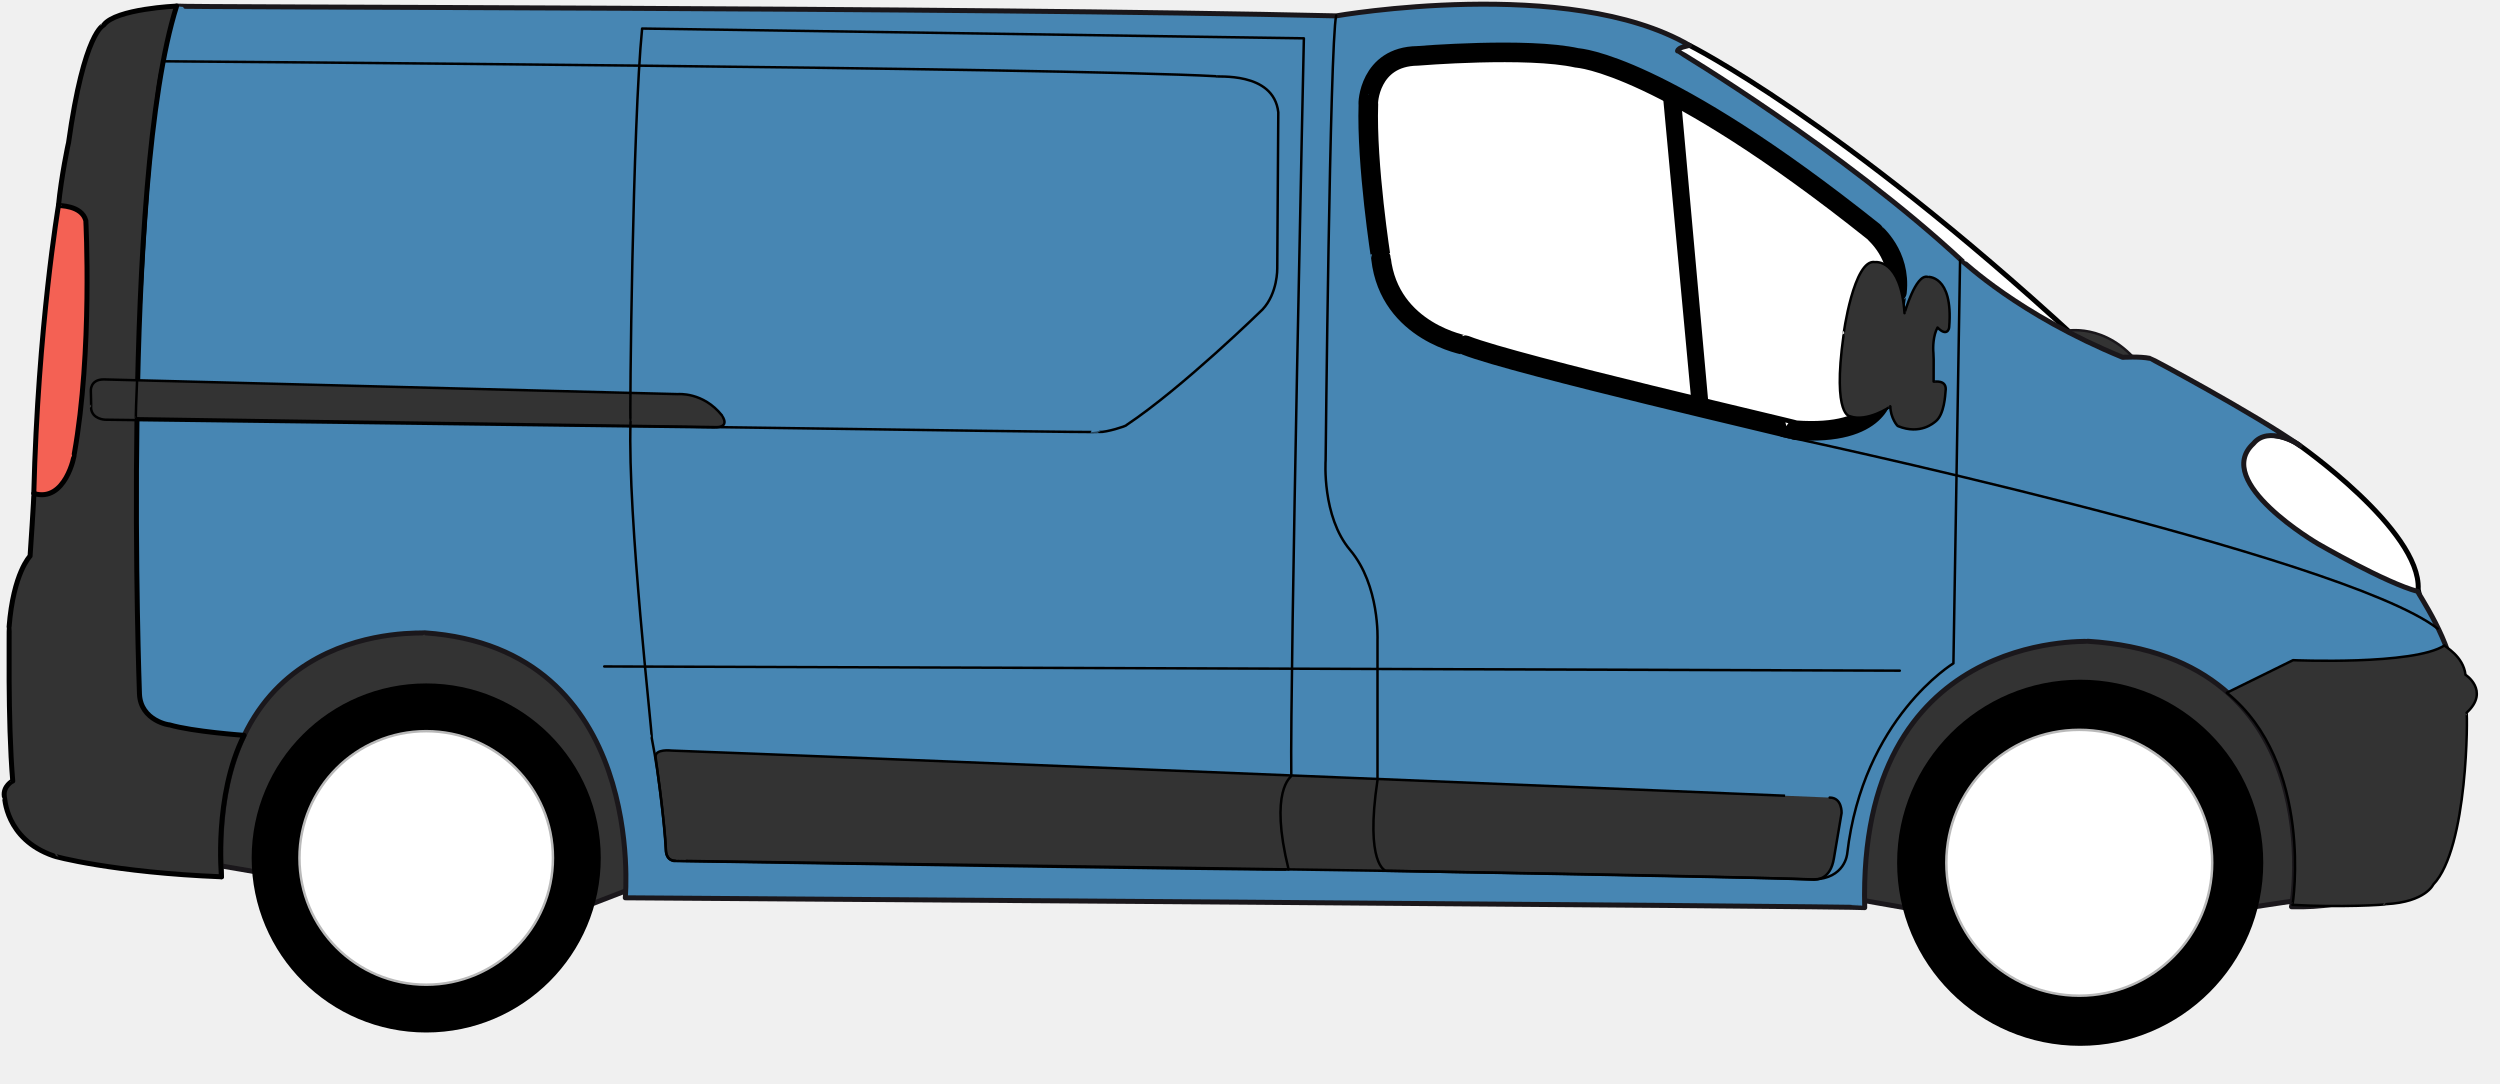
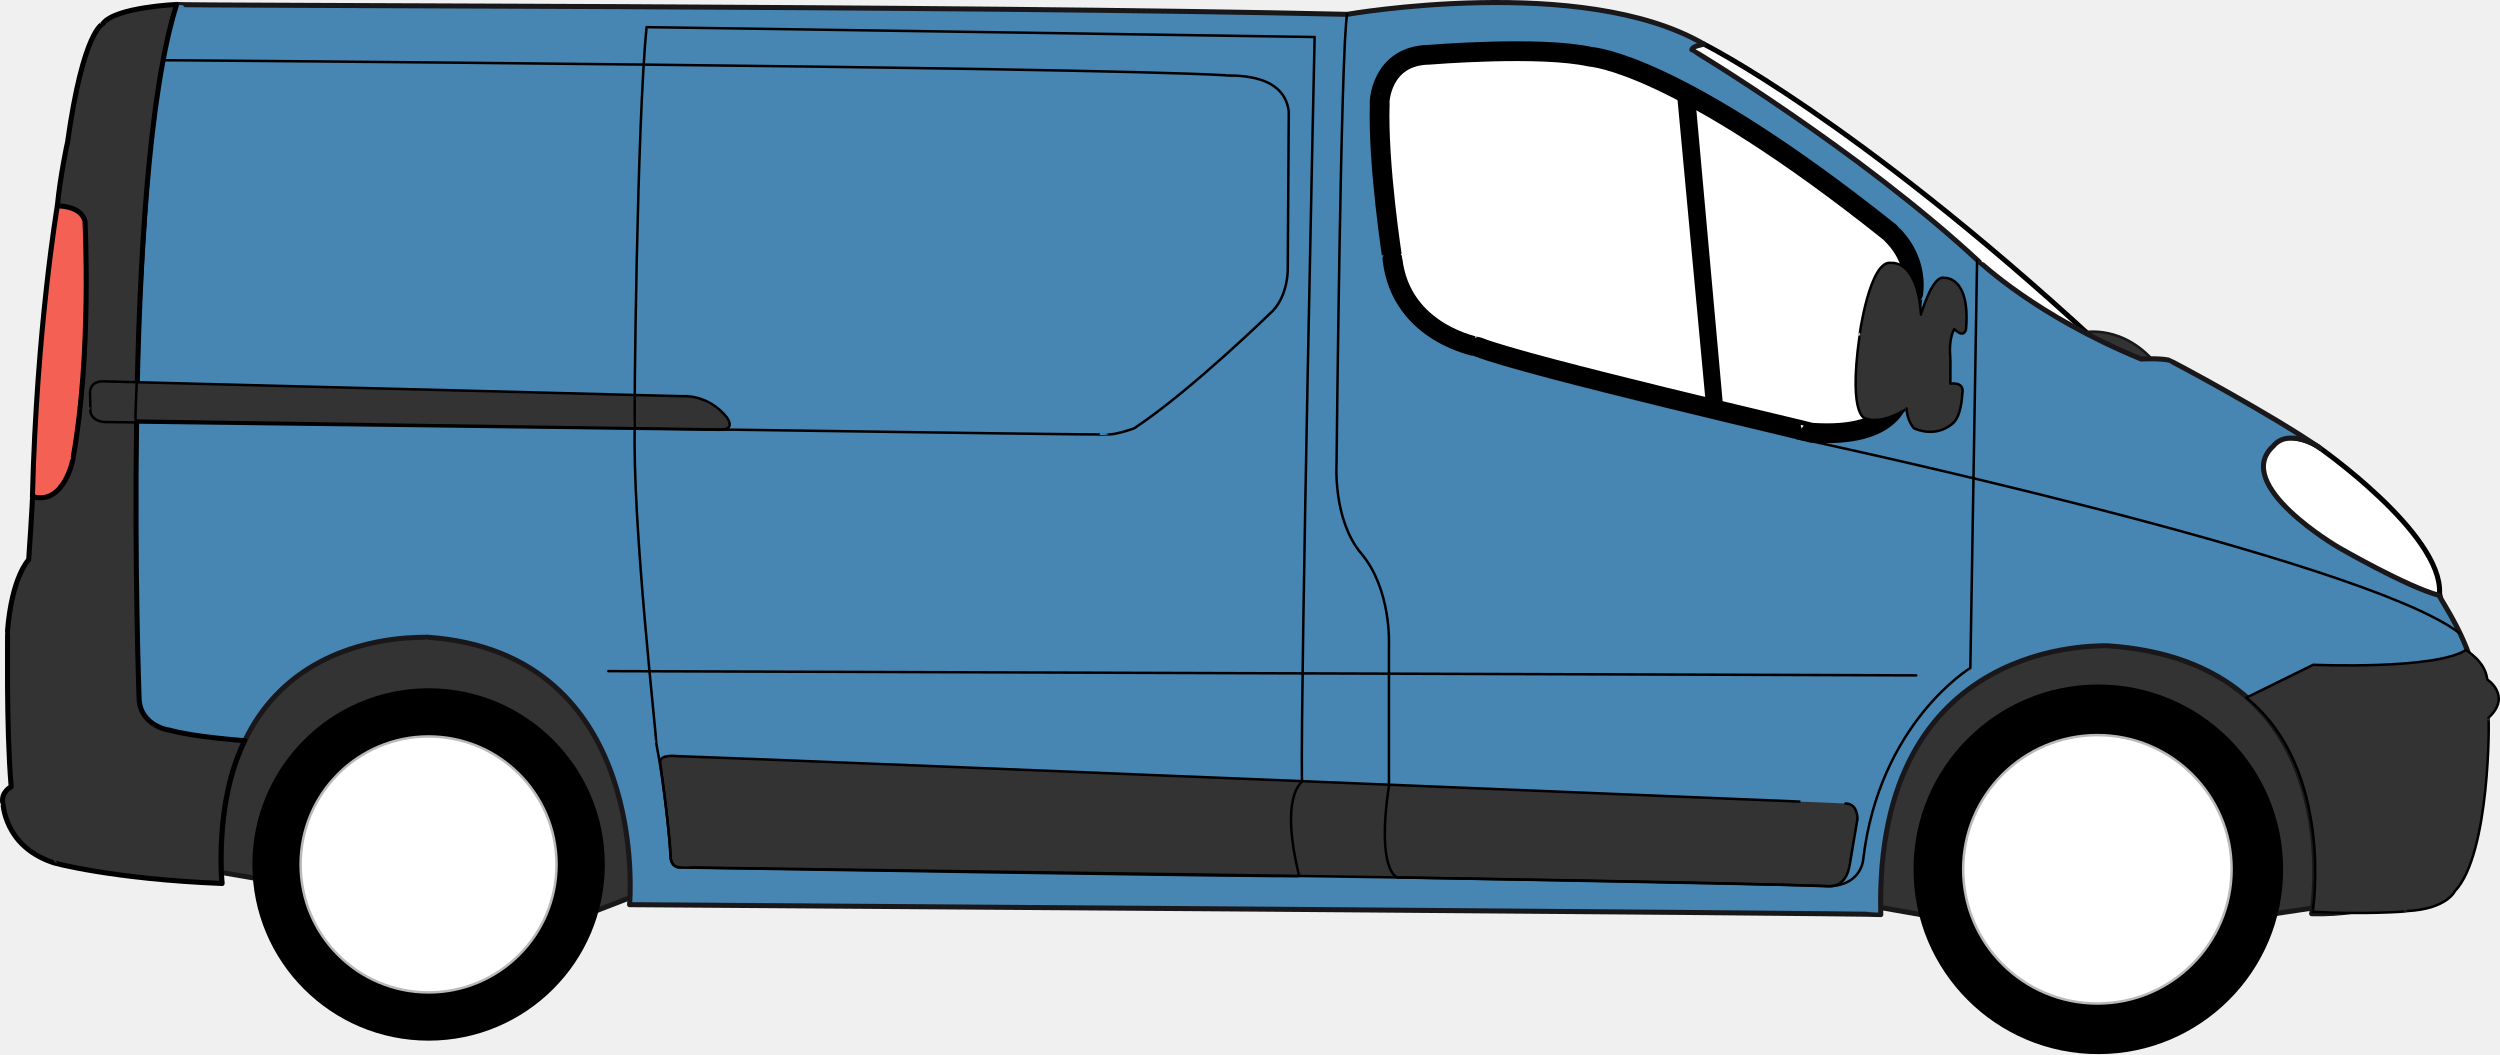
- <svg xmlns="http://www.w3.org/2000/svg" id="svg169" style="fill-rule:evenodd;clip-rule:evenodd;stroke-linecap:round;stroke-linejoin:round;" xml:space="preserve" version="1.1" viewBox="0 0 60 26" height="100%" width="100%">
-   <g id="cat_utilitaire">
-     <path id="path2" style="fill:url(#_Linear1);fill-rule:nonzero;" d="M39.588,1.206c0.959,0.404 6.309,4.846 6.309,4.821c2.6,2.22 3.912,2.069 3.912,2.069c-5.678,-5.224 -9.261,-7.008 -9.261,-7.008c-0.118,-0.014 -0.223,-0.02 -0.315,-0.02c-0.447,0 -0.624,0.138 -0.645,0.138Z" />
-     <path id="path4" style="fill:#ffffff;stroke:#000;stroke-width:0.12px" d="M40.547,1.088c0,0 3.584,1.784 9.262,7.008c0,0 -1.312,0.151 -3.912,-2.069c0,0.025 -5.35,-4.417 -6.309,-4.821c0.025,0 0.278,-0.202 0.959,-0.118Z" />
-     <path id="path6" style="fill:url(#_Linear2);fill-rule:nonzero;" d="M5.795,3.385c-0.16,0.832 -0.26,4.163 -0.261,4.164c0.017,0.985 0.867,1.027 0.867,1.027c0,0 6.65,0.163 6.637,0.138c0.922,0.013 1.035,-0.87 1.035,-0.87c0,0 0.126,-4.606 0.126,-4.632c-0.025,-0.845 -1.072,-0.87 -1.072,-0.87l-6.019,-0.051c-1.22,0.009 -1.321,1.094 -1.313,1.094Z" />
-     <path id="path8" style="fill:none;stroke:#000;stroke-width:0.12px;" d="M7.108,2.291l6.019,0.051c0,0 1.047,0.025 1.072,0.87c0,0.026 -0.126,4.631 -0.126,4.631c0,0 -0.113,0.884 -1.035,0.871c0.013,0.026 -6.637,-0.139 -6.637,-0.139c0,0 -0.85,-0.041 -0.867,-1.026c0,0.009 0.101,-3.331 0.261,-4.164c-0.008,0 0.093,-1.085 1.313,-1.094Z" />
-     <path id="path10" style="fill:url(#_Linear3);fill-rule:nonzero;" d="M53.267,10.872l1.741,3.079c0,0 3.155,1.161 3.155,1.148c0.025,-0.29 -0.126,-0.946 -0.126,-0.959c0.063,-1.425 -2.89,-3.482 -2.89,-3.482c-0.236,-0.155 -0.48,-0.212 -0.712,-0.212c-0.633,0 -1.168,0.426 -1.168,0.426Z" />
-     <path id="path12" style="fill:#ffffff;stroke:#000;stroke-width:0.12px" d="M55.147,10.658c0,0 2.953,2.057 2.89,3.482c0,0.013 0.151,0.669 0.126,0.959c0,0.013 -3.155,-1.148 -3.155,-1.148l-1.741,-3.079c0,0 0.997,-0.795 1.88,-0.214Z" />
-     <path id="path14" style="fill:#333333;fill-rule:nonzero;stroke:#1a171b;stroke-width:0.12px" d="M44.552,21.581l1.918,0.337l7.504,-0.135l1.346,-0.202l0.824,-5.283l-6.309,-2.928l-6.512,1.162l1.229,7.049Z" />
-     <path id="path16" style="fill:#333333;fill-rule:nonzero;stroke:#1a171b;stroke-width:0.12px" d="M5.063,20.74l1.767,0.303l7.016,0.79l1.565,-0.605l0.101,-6.545l-4.997,-1.212l-4.291,0.808l-1.968,3.13l0.807,3.331Z" />
+ <svg xmlns="http://www.w3.org/2000/svg" width="355.748" height="150" viewBox="0 0 355.748 150" version="1.1" xml:space="preserve" style="clip-rule:evenodd;fill-rule:evenodd;stroke-linecap:round;stroke-linejoin:round" id="svg169">
+   <g transform="matrix(5.985612,0,0,5.985612,-0.2393712,-0.2388479)" id="cat_utilitaire">
+     <path d="m 39.588,1.206 c 0.959,0.404 6.309,4.846 6.309,4.821 2.6,2.22 3.912,2.069 3.912,2.069 C 44.131,2.872 40.548,1.088 40.548,1.088 40.43,1.074 40.325,1.068 40.233,1.068 c -0.447,0 -0.624,0.138 -0.645,0.138 z" style="fill:url(#_Linear1);fill-rule:nonzero" id="path2" />
+     <path d="m 40.547,1.088 c 0,0 3.584,1.784 9.262,7.008 0,0 -1.312,0.151 -3.912,-2.069 0,0.025 -5.35,-4.417 -6.309,-4.821 0.025,0 0.278,-0.202 0.959,-0.118 z" style="fill:#ffffff;stroke:#000000;stroke-width:0.12px" id="path4" />
+     <path d="m 5.795,3.385 c -0.16,0.832 -0.26,4.163 -0.261,4.164 0.017,0.985 0.867,1.027 0.867,1.027 0,0 6.65,0.163 6.637,0.138 0.922,0.013 1.035,-0.87 1.035,-0.87 0,0 0.126,-4.606 0.126,-4.632 -0.025,-0.845 -1.072,-0.87 -1.072,-0.87 L 7.108,2.291 C 5.888,2.3 5.787,3.385 5.795,3.385 Z" style="fill:url(#_Linear2);fill-rule:nonzero" id="path6" />
+     <path d="m 7.108,2.291 6.019,0.051 c 0,0 1.047,0.025 1.072,0.87 0,0.026 -0.126,4.631 -0.126,4.631 0,0 -0.113,0.884 -1.035,0.871 0.013,0.026 -6.637,-0.139 -6.637,-0.139 0,0 -0.85,-0.041 -0.867,-1.026 0,0.009 0.101,-3.331 0.261,-4.164 -0.008,0 0.093,-1.085 1.313,-1.094 z" style="fill:none;stroke:#000000;stroke-width:0.12px" id="path8" />
+     <path d="m 53.267,10.872 1.741,3.079 c 0,0 3.155,1.161 3.155,1.148 0.025,-0.29 -0.126,-0.946 -0.126,-0.959 0.063,-1.425 -2.89,-3.482 -2.89,-3.482 -0.236,-0.155 -0.48,-0.212 -0.712,-0.212 -0.633,0 -1.168,0.426 -1.168,0.426 z" style="fill:url(#_Linear3);fill-rule:nonzero" id="path10" />
+     <path d="m 55.147,10.658 c 0,0 2.953,2.057 2.89,3.482 0,0.013 0.151,0.669 0.126,0.959 0,0.013 -3.155,-1.148 -3.155,-1.148 l -1.741,-3.079 c 0,0 0.997,-0.795 1.88,-0.214 z" style="fill:#ffffff;stroke:#000000;stroke-width:0.12px" id="path12" />
+     <path d="m 44.552,21.581 1.918,0.337 7.504,-0.135 1.346,-0.202 0.824,-5.283 -6.309,-2.928 -6.512,1.162 z" style="fill:#333333;fill-rule:nonzero;stroke:#1a171b;stroke-width:0.12px" id="path14" />
+     <path d="m 5.063,20.74 1.767,0.303 7.016,0.79 1.565,-0.605 0.101,-6.545 -4.997,-1.212 -4.291,0.808 -1.968,3.13 z" style="fill:#333333;fill-rule:nonzero;stroke:#1a171b;stroke-width:0.12px" id="path16" />
    <clipPath id="_clip4">
-       <path id="path18" d="M49.557,7.944l1.161,0.884c0,0 0.656,-0.051 0.631,-0.076c-0.561,-0.719 -1.208,-0.829 -1.55,-0.829c-0.15,0 -0.242,0.021 -0.242,0.021Z" />
+       <path d="m 49.557,7.944 1.161,0.884 c 0,0 0.656,-0.051 0.631,-0.076 -0.561,-0.719 -1.208,-0.829 -1.55,-0.829 -0.15,0 -0.242,0.021 -0.242,0.021 z" id="path18" />
    </clipPath>
-     <g id="g23" clip-path="url(#_clip4)">
-       <path id="path21" style="fill:url(#_Linear5);fill-rule:nonzero;" d="M49.409,8.428l0.228,-0.747l1.895,0.58l-0.228,0.746l-1.895,-0.579Z" />
+     <g clip-path="url(#_clip4)" id="g23">
+       <path d="m 49.409,8.428 0.228,-0.747 1.895,0.58 -0.228,0.746 z" style="fill:url(#_Linear5);fill-rule:nonzero" id="path21" />
    </g>
-     <path id="path25" style="fill:#333333;stroke:#1a171b;stroke-width:0.06px" d="M49.557,7.945c0,0 0.984,-0.228 1.792,0.807c0.025,0.025 -0.631,0.076 -0.631,0.076l-1.161,-0.883Z" />
-     <path id="path27" style="fill:#f46154;fill-rule:nonzero;stroke:#000;stroke-width:0.12px;" d="M1.404,4.929c0,0 -0.492,2.889 -0.593,6.915l0.681,0.24l1.098,-1.742l-0.05,-5.742c0,0 -0.833,-0.403 -1.136,0.329Z" />
-     <path id="path29" style="fill:#4786b3;fill-rule:nonzero;fill-opacity:1" d="M32.068,0.381c-8.96,-0.209 -27.829,-0.201 -27.829,-0.235c-1.674,0.681 -1.189,1.913 -1.22,1.943c-0.398,0.381 -0.75,0.887 -0.78,0.909c0.617,0.018 0.878,0.524 0.881,0.505c-0.006,0.067 -0.664,8.193 -0.454,10.019c-0.236,0.185 -1.59,0.732 -1.59,0.732c-0.455,0.689 0.168,1.287 0.151,1.287c-0.084,1.043 1.085,3.205 0.051,3.155c-0.738,1.101 -0.026,0.833 -0.026,0.833c2.474,0.58 4.064,1.514 4.064,1.514c-0.337,-6.225 4.845,-5.822 4.879,-5.855c5.35,0.37 4.812,6.359 4.812,6.359c0,0 29.713,0.202 29.746,0.236c-0.168,-6.663 5.296,-6.368 5.351,-6.393c5.922,0.37 4.904,6.372 4.892,6.372c1.514,0.038 2.195,-0.467 2.195,-0.467c0.757,-0.151 0.584,-0.34 0.682,-0.467c0.77,-1.198 0.807,-3.786 0.795,-3.786c0.404,-0.504 -0.126,-0.655 0.202,-0.731c0.025,-0.833 -0.867,-2.103 -0.842,-2.116c-0.769,-0.202 -2.397,-1.144 -2.397,-1.144c0,0 -2.549,-1.484 -1.548,-2.406c0.293,-0.357 0.825,-0.128 1.031,-0.008c-1.135,-0.776 -3.488,-2.036 -3.513,-2.036c-0.252,-0.051 -0.656,-0.025 -0.656,-0.025c-2.524,-1.035 -3.811,-2.297 -3.836,-2.297c-2.877,-2.675 -6.84,-5.056 -6.848,-5.056c0.025,-0.093 0.214,-0.108 0.287,-0.135c-1.34,-0.779 -3.257,-0.988 -4.93,-0.988c-1.94,0 -3.55,0.281 -3.55,0.281Zm-29.829,2.617c-0.001,0 -0.001,0 -0.002,0c0,0.001 0.001,0.001 0.002,0Zm52.959,7.697c-0.005,-0.007 -0.036,-0.029 -0.084,-0.058c0.029,0.02 0.056,0.039 0.084,0.058Z" />
-     <path id="path31" style="fill:none;stroke:#1a171b;stroke-width:0.12px;" d="M54.083,10.645c0.362,-0.441 1.09,0.013 1.115,0.051c-1.098,-0.77 -3.572,-2.095 -3.597,-2.095c-0.252,-0.051 -0.656,-0.025 -0.656,-0.025c-2.524,-1.035 -3.811,-2.297 -3.836,-2.297c-2.877,-2.675 -6.84,-5.056 -6.848,-5.056c0.025,-0.093 0.214,-0.108 0.286,-0.135c-2.893,-1.682 -8.479,-0.707 -8.479,-0.707c-8.96,-0.209 -27.829,-0.201 -27.829,-0.235c-1.674,0.681 -1.189,1.913 -1.22,1.943c-0.416,0.399 -0.782,0.934 -0.782,0.909c0.622,0.016 0.883,0.53 0.883,0.505c0,0 -0.665,8.185 -0.454,10.019c-0.236,0.185 -1.59,0.732 -1.59,0.732c-0.455,0.689 0.168,1.287 0.151,1.287c-0.084,1.043 1.085,3.205 0.051,3.155c-0.739,1.101 -0.026,0.833 -0.026,0.833c2.474,0.58 4.064,1.514 4.064,1.514c-0.337,-6.225 4.845,-5.822 4.879,-5.855c5.35,0.37 4.812,6.359 4.812,6.359c0,0 29.713,0.202 29.746,0.236c-0.168,-6.662 5.296,-6.368 5.351,-6.393c5.922,0.37 4.904,6.372 4.892,6.372c1.514,0.038 2.195,-0.467 2.195,-0.467c0.757,-0.151 0.584,-0.341 0.682,-0.467c0.77,-1.198 0.807,-3.785 0.795,-3.785c0.403,-0.505 -0.126,-0.656 0.202,-0.732c0.025,-0.833 -0.867,-2.103 -0.842,-2.116c-0.769,-0.202 -2.397,-1.144 -2.397,-1.144c0,0 -2.549,-1.485 -1.548,-2.406Z" />
-     <path id="path33" style="fill-rule:nonzero;" d="M6.04,20.591c0,-2.313 1.875,-4.189 4.189,-4.189c2.314,0 4.189,1.876 4.189,4.189c0,2.314 -1.875,4.189 -4.189,4.189c-2.314,0 -4.189,-1.875 -4.189,-4.189" />
-     <path id="path35" style="fill-rule:nonzero;" d="M45.531,20.706c0,-2.426 1.967,-4.393 4.393,-4.393c2.427,0 4.394,1.967 4.394,4.393c0,2.427 -1.967,4.394 -4.394,4.394c-2.426,0 -4.393,-1.967 -4.393,-4.394" />
-     <path id="path37" style="fill:#ffffff;fill-rule:nonzero" d="M7.187,20.591c0,1.68 1.361,3.042 3.042,3.042c1.681,0 3.042,-1.362 3.042,-3.042c0,-1.68 -1.361,-3.043 -3.042,-3.043c-1.681,0 -3.042,1.363 -3.042,3.043Z" />
-     <path id="path39" style="fill:none;stroke:#b9b9b9;stroke-width:0.06px;" d="M7.187,20.591c0,-1.68 1.361,-3.043 3.042,-3.043c1.681,0 3.042,1.363 3.042,3.043c0,1.68 -1.361,3.042 -3.042,3.042c-1.681,0 -3.042,-1.362 -3.042,-3.042Z" />
-     <path id="path41" style="fill:#ffffff;fill-rule:nonzero" d="M46.712,20.706c0,1.762 1.429,3.19 3.191,3.19c1.761,0 3.19,-1.428 3.19,-3.19c0,-1.762 -1.429,-3.19 -3.19,-3.19c-1.762,0 -3.191,1.428 -3.191,3.19Z" />
-     <path id="path43" style="fill:none;stroke:#b9b9b9;stroke-width:0.06px;" d="M46.712,20.706c0,-1.762 1.429,-3.19 3.191,-3.19c1.761,0 3.19,1.428 3.19,3.19c0,1.762 -1.429,3.191 -3.19,3.191c-1.762,0 -3.191,-1.429 -3.191,-3.191Z" />
-     <path id="path45" style="fill:#ffffff;fill-rule:nonzero" d="M34.019,1.341c-1.161,0.017 -1.194,1.161 -1.178,1.161c-0.05,1.447 0.303,3.718 0.303,3.701c0.202,1.784 2.053,2.087 2.036,2.087c1.194,0.471 7.924,2.019 7.908,2.035c2.069,0.152 2.12,-0.909 2.12,-0.909c0,0 0.302,-2.405 0.319,-2.405c0.101,-0.908 -0.538,-1.414 -0.555,-1.447c-5.081,-4.055 -7.1,-4.173 -7.117,-4.173c-0.455,-0.102 -1.119,-0.134 -1.769,-0.134c-1.054,0 -2.067,0.084 -2.067,0.084Z" />
-     <path id="path47" style="fill:none;stroke:#000;stroke-width:0.47px;" d="M34.019,1.341c0,0 2.642,-0.219 3.836,0.05c0.017,0 2.036,0.118 7.117,4.173c0.017,0.034 0.656,0.538 0.555,1.447c-0.017,0 -0.319,2.406 -0.319,2.406c0,0 -0.051,1.06 -2.12,0.908c0.016,-0.016 -6.714,-1.565 -7.908,-2.035c0.017,0 -1.834,-0.303 -2.036,-2.087c0,0.017 -0.353,-2.254 -0.303,-3.701c-0.016,0 0.017,-1.145 1.178,-1.161Z" />
-     <path id="path49" style="fill:#333333;fill-rule:nonzero" d="M44.419,7.167c-0.121,0.442 -0.181,0.885 -0.174,0.879c-0.264,1.893 0.132,1.943 0.151,1.943c0.395,0.148 0.96,-0.212 0.972,-0.239c0,0.277 0.176,0.491 0.189,0.479c0.53,0.214 0.855,-0.081 0.896,-0.114c0.214,-0.164 0.233,-0.652 0.239,-0.72c0.041,-0.246 -0.169,-0.241 -0.252,-0.237c-0.02,0.001 -0.033,0.003 -0.033,0c0.005,-0.577 0,-0.607 -0.005,-0.686c-0.014,-0.133 -0.004,-0.429 0.099,-0.611c0.217,0.222 0.281,0.044 0.28,-0.017c0.099,-1.243 -0.511,-1.201 -0.518,-1.199c-0.149,-0.039 -0.292,0.197 -0.395,0.433c-0.098,0.222 -0.16,0.444 -0.16,0.438c-0.088,-1.313 -0.706,-1.225 -0.706,-1.225c-0.013,-0.002 -0.026,-0.004 -0.039,-0.004c-0.241,0 -0.423,0.44 -0.544,0.88Z" />
-     <path id="path51" style="fill:none;stroke:#000;stroke-width:0.06px;" d="M45.002,6.291c0,0 0.618,-0.088 0.706,1.225c0,0.012 0.265,-0.947 0.555,-0.871c-0.012,0 0.619,-0.063 0.518,1.199c0.001,0.061 -0.063,0.239 -0.28,0.017c-0.104,0.182 -0.113,0.478 -0.099,0.611c0.005,0.079 0.01,0.109 0.005,0.686c0,0.012 0.336,-0.069 0.286,0.237c-0.007,0.068 -0.026,0.556 -0.24,0.72c-0.041,0.032 -0.366,0.328 -0.896,0.114c-0.013,0.012 -0.189,-0.202 -0.189,-0.48c0.012,0.013 -0.568,0.391 -0.972,0.24c0.025,0 -0.429,0.05 -0.151,-1.943c-0.013,0.012 0.248,-1.853 0.757,-1.755Z" />
-     <path id="path53" style="fill:#333333;fill-rule:nonzero" d="M2.489,0.6c0,0.013 -0.467,0.127 -0.845,2.84c0,-0.026 -0.177,0.82 -0.24,1.489c0,0.012 0.555,-0.013 0.656,0.366c0,0 0.164,3.129 -0.277,5.603c0.012,0.025 -0.215,1.173 -0.972,0.946c0.012,0.025 -0.089,1.501 -0.089,1.501c0,0 -0.403,0.404 -0.504,1.704c0.012,0.025 -0.038,2.221 0.088,3.697c0,-0.013 -0.24,0.126 -0.202,0.366c0.013,0.013 0.013,1.022 1.174,1.426c0,0.013 1.463,0.404 4.038,0.505c0,0 -0.19,-1.943 0.542,-3.395c0,0 -1.236,-0.088 -1.792,-0.252c0.026,0.013 -0.694,-0.088 -0.719,-0.745c0,-0.012 -0.454,-12.265 0.892,-16.505c0,0 -1.46,0.063 -1.75,0.454Z" />
-     <path id="path55" style="fill:none;stroke:#000;stroke-width:0.12px;" d="M4.239,0.146c0,0 -1.46,0.063 -1.75,0.454c0,0.013 -0.467,0.127 -0.846,2.84c0,-0.026 -0.176,0.82 -0.239,1.489c0,0.012 0.555,-0.013 0.656,0.366c0,0 0.164,3.129 -0.278,5.602c0.013,0.026 -0.214,1.174 -0.971,0.947c0.012,0.025 -0.089,1.501 -0.089,1.501c0,0 -0.403,0.404 -0.504,1.704c0.012,0.025 -0.038,2.221 0.088,3.697c0,-0.013 -0.24,0.126 -0.202,0.366c0.013,0.013 0.013,1.022 1.174,1.426c0,0.013 1.463,0.404 4.038,0.505c0,0 -0.19,-1.943 0.542,-3.395c0,0 -1.236,-0.088 -1.792,-0.252c0.026,0.013 -0.694,-0.088 -0.719,-0.745c0,-0.012 -0.454,-12.265 0.892,-16.505Z" />
+     <path d="m 49.557,7.945 c 0,0 0.984,-0.228 1.792,0.807 0.025,0.025 -0.631,0.076 -0.631,0.076 z" style="fill:#333333;stroke:#1a171b;stroke-width:0.06px" id="path25" />
+     <path d="m 1.404,4.929 c 0,0 -0.492,2.889 -0.593,6.915 L 1.492,12.084 2.59,10.342 2.54,4.6 c 0,0 -0.833,-0.403 -1.136,0.329 z" style="fill:#f46154;fill-rule:nonzero;stroke:#000000;stroke-width:0.12px" id="path27" />
+     <path d="M 32.068,0.381 C 23.108,0.172 4.239,0.18 4.239,0.146 2.565,0.827 3.05,2.059 3.019,2.089 2.621,2.47 2.269,2.976 2.239,2.998 2.856,3.016 3.117,3.522 3.12,3.503 3.114,3.57 2.456,11.696 2.666,13.522 c -0.236,0.185 -1.59,0.732 -1.59,0.732 -0.455,0.689 0.168,1.287 0.151,1.287 -0.084,1.043 1.085,3.205 0.051,3.155 -0.738,1.101 -0.026,0.833 -0.026,0.833 2.474,0.58 4.064,1.514 4.064,1.514 -0.337,-6.225 4.845,-5.822 4.879,-5.855 5.35,0.37 4.812,6.359 4.812,6.359 0,0 29.713,0.202 29.746,0.236 -0.168,-6.663 5.296,-6.368 5.351,-6.393 5.922,0.37 4.904,6.372 4.892,6.372 1.514,0.038 2.195,-0.467 2.195,-0.467 0.757,-0.151 0.584,-0.34 0.682,-0.467 0.77,-1.198 0.807,-3.786 0.795,-3.786 0.404,-0.504 -0.126,-0.655 0.202,-0.731 0.025,-0.833 -0.867,-2.103 -0.842,-2.116 -0.769,-0.202 -2.397,-1.144 -2.397,-1.144 0,0 -2.549,-1.484 -1.548,-2.406 0.293,-0.357 0.825,-0.128 1.031,-0.008 C 53.979,9.861 51.626,8.601 51.601,8.601 51.349,8.55 50.945,8.576 50.945,8.576 48.421,7.541 47.134,6.279 47.109,6.279 44.232,3.604 40.269,1.223 40.261,1.223 40.286,1.13 40.475,1.115 40.548,1.088 39.208,0.309 37.291,0.1 35.618,0.1 c -1.94,0 -3.55,0.281 -3.55,0.281 z M 2.239,2.998 c -10e-4,0 -10e-4,0 -0.002,0 0,10e-4 10e-4,10e-4 0.002,0 z m 52.959,7.697 c -0.005,-0.007 -0.036,-0.029 -0.084,-0.058 0.029,0.02 0.056,0.039 0.084,0.058 z" style="fill:#4786b3;fill-opacity:1;fill-rule:nonzero" id="path29" />
+     <path d="m 54.083,10.645 c 0.362,-0.441 1.09,0.013 1.115,0.051 C 54.1,9.926 51.626,8.601 51.601,8.601 51.349,8.55 50.945,8.576 50.945,8.576 48.421,7.541 47.134,6.279 47.109,6.279 44.232,3.604 40.269,1.223 40.261,1.223 40.286,1.13 40.475,1.115 40.547,1.088 37.654,-0.594 32.068,0.381 32.068,0.381 23.108,0.172 4.239,0.18 4.239,0.146 2.565,0.827 3.05,2.059 3.019,2.089 2.603,2.488 2.237,3.023 2.237,2.998 2.859,3.014 3.12,3.528 3.12,3.503 c 0,0 -0.665,8.185 -0.454,10.019 -0.236,0.185 -1.59,0.732 -1.59,0.732 -0.455,0.689 0.168,1.287 0.151,1.287 -0.084,1.043 1.085,3.205 0.051,3.155 -0.739,1.101 -0.026,0.833 -0.026,0.833 2.474,0.58 4.064,1.514 4.064,1.514 -0.337,-6.225 4.845,-5.822 4.879,-5.855 5.35,0.37 4.812,6.359 4.812,6.359 0,0 29.713,0.202 29.746,0.236 -0.168,-6.662 5.296,-6.368 5.351,-6.393 5.922,0.37 4.904,6.372 4.892,6.372 1.514,0.038 2.195,-0.467 2.195,-0.467 0.757,-0.151 0.584,-0.341 0.682,-0.467 0.77,-1.198 0.807,-3.785 0.795,-3.785 0.403,-0.505 -0.126,-0.656 0.202,-0.732 0.025,-0.833 -0.867,-2.103 -0.842,-2.116 -0.769,-0.202 -2.397,-1.144 -2.397,-1.144 0,0 -2.549,-1.485 -1.548,-2.406 z" style="fill:none;stroke:#1a171b;stroke-width:0.12px" id="path31" />
+     <path d="m 6.04,20.591 c 0,-2.313 1.875,-4.189 4.189,-4.189 2.314,0 4.189,1.876 4.189,4.189 0,2.314 -1.875,4.189 -4.189,4.189 -2.314,0 -4.189,-1.875 -4.189,-4.189" style="fill-rule:nonzero" id="path33" />
+     <path d="m 45.531,20.706 c 0,-2.426 1.967,-4.393 4.393,-4.393 2.427,0 4.394,1.967 4.394,4.393 0,2.427 -1.967,4.394 -4.394,4.394 -2.426,0 -4.393,-1.967 -4.393,-4.394" style="fill-rule:nonzero" id="path35" />
+     <path d="m 7.187,20.591 c 0,1.68 1.361,3.042 3.042,3.042 1.681,0 3.042,-1.362 3.042,-3.042 0,-1.68 -1.361,-3.043 -3.042,-3.043 -1.681,0 -3.042,1.363 -3.042,3.043 z" style="fill:#ffffff;fill-rule:nonzero" id="path37" />
+     <path d="m 7.187,20.591 c 0,-1.68 1.361,-3.043 3.042,-3.043 1.681,0 3.042,1.363 3.042,3.043 0,1.68 -1.361,3.042 -3.042,3.042 -1.681,0 -3.042,-1.362 -3.042,-3.042 z" style="fill:none;stroke:#b9b9b9;stroke-width:0.06px" id="path39" />
+     <path d="m 46.712,20.706 c 0,1.762 1.429,3.19 3.191,3.19 1.761,0 3.19,-1.428 3.19,-3.19 0,-1.762 -1.429,-3.19 -3.19,-3.19 -1.762,0 -3.191,1.428 -3.191,3.19 z" style="fill:#ffffff;fill-rule:nonzero" id="path41" />
+     <path d="m 46.712,20.706 c 0,-1.762 1.429,-3.19 3.191,-3.19 1.761,0 3.19,1.428 3.19,3.19 0,1.762 -1.429,3.191 -3.19,3.191 -1.762,0 -3.191,-1.429 -3.191,-3.191 z" style="fill:none;stroke:#b9b9b9;stroke-width:0.06px" id="path43" />
+     <path d="m 34.019,1.341 c -1.161,0.017 -1.194,1.161 -1.178,1.161 -0.05,1.447 0.303,3.718 0.303,3.701 0.202,1.784 2.053,2.087 2.036,2.087 1.194,0.471 7.924,2.019 7.908,2.035 2.069,0.152 2.12,-0.909 2.12,-0.909 0,0 0.302,-2.405 0.319,-2.405 C 45.628,6.103 44.989,5.597 44.972,5.564 39.891,1.509 37.872,1.391 37.855,1.391 37.4,1.289 36.736,1.257 36.086,1.257 c -1.054,0 -2.067,0.084 -2.067,0.084 z" style="fill:#ffffff;fill-rule:nonzero" id="path45" />
+     <path d="m 34.019,1.341 c 0,0 2.642,-0.219 3.836,0.05 0.017,0 2.036,0.118 7.117,4.173 0.017,0.034 0.656,0.538 0.555,1.447 -0.017,0 -0.319,2.406 -0.319,2.406 0,0 -0.051,1.06 -2.12,0.908 0.016,-0.016 -6.714,-1.565 -7.908,-2.035 0.017,0 -1.834,-0.303 -2.036,-2.087 0,0.017 -0.353,-2.254 -0.303,-3.701 -0.016,0 0.017,-1.145 1.178,-1.161 z" style="fill:none;stroke:#000000;stroke-width:0.47px" id="path47" />
+     <path d="m 44.419,7.167 c -0.121,0.442 -0.181,0.885 -0.174,0.879 -0.264,1.893 0.132,1.943 0.151,1.943 0.395,0.148 0.96,-0.212 0.972,-0.239 0,0.277 0.176,0.491 0.189,0.479 0.53,0.214 0.855,-0.081 0.896,-0.114 0.214,-0.164 0.233,-0.652 0.239,-0.72 0.041,-0.246 -0.169,-0.241 -0.252,-0.237 -0.02,0.001 -0.033,0.003 -0.033,0 0.005,-0.577 0,-0.607 -0.005,-0.686 -0.014,-0.133 -0.004,-0.429 0.099,-0.611 0.217,0.222 0.281,0.044 0.28,-0.017 C 46.88,6.601 46.27,6.643 46.263,6.645 46.114,6.606 45.971,6.842 45.868,7.078 45.77,7.3 45.708,7.522 45.708,7.516 45.62,6.203 45.002,6.291 45.002,6.291 44.989,6.289 44.976,6.287 44.963,6.287 c -0.241,0 -0.423,0.44 -0.544,0.88 z" style="fill:#333333;fill-rule:nonzero" id="path49" />
+     <path d="m 45.002,6.291 c 0,0 0.618,-0.088 0.706,1.225 0,0.012 0.265,-0.947 0.555,-0.871 -0.012,0 0.619,-0.063 0.518,1.199 10e-4,0.061 -0.063,0.239 -0.28,0.017 -0.104,0.182 -0.113,0.478 -0.099,0.611 0.005,0.079 0.01,0.109 0.005,0.686 0,0.012 0.336,-0.069 0.286,0.237 -0.007,0.068 -0.026,0.556 -0.24,0.72 -0.041,0.032 -0.366,0.328 -0.896,0.114 -0.013,0.012 -0.189,-0.202 -0.189,-0.48 0.012,0.013 -0.568,0.391 -0.972,0.24 0.025,0 -0.429,0.05 -0.151,-1.943 -0.013,0.012 0.248,-1.853 0.757,-1.755 z" style="fill:none;stroke:#000000;stroke-width:0.06px" id="path51" />
+     <path d="m 2.489,0.6 c 0,0.013 -0.467,0.127 -0.845,2.84 0,-0.026 -0.177,0.82 -0.24,1.489 0,0.012 0.555,-0.013 0.656,0.366 0,0 0.164,3.129 -0.277,5.603 0.012,0.025 -0.215,1.173 -0.972,0.946 0.012,0.025 -0.089,1.501 -0.089,1.501 0,0 -0.403,0.404 -0.504,1.704 0.012,0.025 -0.038,2.221 0.088,3.697 0,-0.013 -0.24,0.126 -0.202,0.366 0.013,0.013 0.013,1.022 1.174,1.426 0,0.013 1.463,0.404 4.038,0.505 0,0 -0.19,-1.943 0.542,-3.395 0,0 -1.236,-0.088 -1.792,-0.252 0.026,0.013 -0.694,-0.088 -0.719,-0.745 0,-0.012 -0.454,-12.265 0.892,-16.505 0,0 -1.46,0.063 -1.75,0.454 z" style="fill:#333333;fill-rule:nonzero" id="path53" />
+     <path d="m 4.239,0.146 c 0,0 -1.46,0.063 -1.75,0.454 0,0.013 -0.467,0.127 -0.846,2.84 0,-0.026 -0.176,0.82 -0.239,1.489 0,0.012 0.555,-0.013 0.656,0.366 0,0 0.164,3.129 -0.278,5.602 0.013,0.026 -0.214,1.174 -0.971,0.947 0.012,0.025 -0.089,1.501 -0.089,1.501 0,0 -0.403,0.404 -0.504,1.704 0.012,0.025 -0.038,2.221 0.088,3.697 0,-0.013 -0.24,0.126 -0.202,0.366 0.013,0.013 0.013,1.022 1.174,1.426 0,0.013 1.463,0.404 4.038,0.505 0,0 -0.19,-1.943 0.542,-3.395 0,0 -1.236,-0.088 -1.792,-0.252 0.026,0.013 -0.694,-0.088 -0.719,-0.745 0,-0.012 -0.454,-12.265 0.892,-16.505 z" style="fill:none;stroke:#000000;stroke-width:0.12px" id="path55" />
    <clipPath id="_clip12">
-       <path id="path57" d="M15.735,18.174c0,0 0.231,1.657 0.248,2.229c0.004,0.017 -0.013,0.249 0.219,0.253c-0.034,0.016 23.201,0.286 27.306,0.454c0.096,0.005 0.421,0 0.505,-0.504l0.185,-1.094c0,0 0.017,-0.37 -0.286,-0.37c0.017,0 -24.867,-1.027 -27.795,-1.128c0,0 -0.042,-0.005 -0.1,-0.005c-0.119,0 -0.299,0.023 -0.282,0.165Z" />
+       <path d="m 15.735,18.174 c 0,0 0.231,1.657 0.248,2.229 0.004,0.017 -0.013,0.249 0.219,0.253 -0.034,0.016 23.201,0.286 27.306,0.454 0.096,0.005 0.421,0 0.505,-0.504 l 0.185,-1.094 c 0,0 0.017,-0.37 -0.286,-0.37 0.017,0 -24.867,-1.027 -27.795,-1.128 0,0 -0.042,-0.005 -0.1,-0.005 -0.119,0 -0.299,0.023 -0.282,0.165 z" id="path57" />
    </clipPath>
-     <g id="g62" clip-path="url(#_clip12)">
-       <path id="path60" style="fill:#333333;fill-rule:nonzero" d="M15.626,20.654l0.093,-2.657l28.501,0.995l-0.093,2.657l-28.501,-0.995Z" />
+     <g clip-path="url(#_clip12)" id="g62">
+       <path d="m 15.626,20.654 0.093,-2.657 28.501,0.995 -0.093,2.657 z" style="fill:#333333;fill-rule:nonzero" id="path60" />
    </g>
-     <path id="path64" style="fill:none;stroke:#000;stroke-width:0.06px;" d="M15.735,18.174c0,0 0.231,1.657 0.248,2.229c0.004,0.017 -0.013,0.249 0.219,0.253c-0.034,0.017 23.201,0.286 27.306,0.454c0.096,0.005 0.421,0 0.505,-0.504l0.185,-1.094c0,0 0.017,-0.37 -0.286,-0.37c0.017,0 -24.867,-1.027 -27.795,-1.128c0,0 -0.408,-0.05 -0.382,0.16Z" />
+     <path d="m 15.735,18.174 c 0,0 0.231,1.657 0.248,2.229 0.004,0.017 -0.013,0.249 0.219,0.253 -0.034,0.017 23.201,0.286 27.306,0.454 0.096,0.005 0.421,0 0.505,-0.504 l 0.185,-1.094 c 0,0 0.017,-0.37 -0.286,-0.37 0.017,0 -24.867,-1.027 -27.795,-1.128 0,0 -0.408,-0.05 -0.382,0.16 z" style="fill:none;stroke:#000000;stroke-width:0.06px" id="path64" />
    <clipPath id="_clip14">
-       <path id="path66" d="M2.18,9.389c0,0 0.012,0.41 0.006,0.41c0.025,0.265 0.337,0.274 0.337,0.274l14.621,0.185c0.403,0 0.185,-0.269 0.185,-0.286c-0.455,-0.572 -1.06,-0.513 -1.06,-0.513l-13.78,-0.353c-0.334,0 -0.309,0.283 -0.309,0.283Z" />
+       <path d="m 2.18,9.389 c 0,0 0.012,0.41 0.006,0.41 0.025,0.265 0.337,0.274 0.337,0.274 l 14.621,0.185 c 0.403,0 0.185,-0.269 0.185,-0.286 C 16.874,9.4 16.269,9.459 16.269,9.459 L 2.489,9.106 C 2.155,9.106 2.18,9.389 2.18,9.389 Z" id="path66" />
    </clipPath>
-     <g id="g71" clip-path="url(#_clip14)">
-       <path id="path69" style="fill:url(#_Linear15);fill-rule:nonzero;" d="M2.121,10.061l0.041,-1.175l15.414,0.538l-0.041,1.176l-15.414,-0.539Z" />
+     <g clip-path="url(#_clip14)" id="g71">
+       <path d="M 2.121,10.061 2.162,8.886 17.576,9.424 17.535,10.6 Z" style="fill:url(#_Linear15);fill-rule:nonzero" id="path69" />
    </g>
-     <path id="path73" style="fill:#333333;stroke:#000;stroke-width:0.06px" d="M2.489,9.106l13.78,0.353c0,0 0.605,-0.059 1.06,0.513c0,0.017 0.218,0.286 -0.186,0.286l-14.62,-0.185c0,0 -0.312,-0.009 -0.337,-0.274c0.006,0 -0.006,-0.41 -0.006,-0.41c0,0 -0.025,-0.283 0.309,-0.283Z" />
-     <path id="path75" style="fill:none;stroke:#000;stroke-width:0.06px;" d="M3.921,1.471c0,0 21.618,0.155 25.253,0.358c0,0.033 1.392,-0.131 1.505,0.866c0,0.025 -0.025,3.748 -0.025,3.748c0,0 0.013,0.593 -0.353,0.984c0,0 -1.906,1.867 -3.268,2.776c0,0.025 -0.493,0.177 -0.644,0.164c0.013,0.026 -16.901,-0.227 -23.126,-0.328c-0.034,0.034 0.305,-7.71 0.658,-8.568Z" />
-     <path id="path77" style="fill-rule:nonzero;stroke:#000;stroke-width:0.06px;" d="M39.942,2.317l0.673,7.234l0.353,0.085l-0.639,-7.084l-0.387,-0.235Z" />
-     <path id="path79" style="fill:none;stroke:#000;stroke-width:0.06px;" d="M15.411,0.685l15.882,0.235c0,0 -0.336,15.378 -0.302,17.7c0,0.034 -0.537,0.328 -0.065,2.246c0.033,0.034 -14.752,-0.202 -14.752,-0.202c0,0 -0.164,-0.009 -0.192,-0.233c-0.026,-0.505 -0.139,-1.694 -0.341,-2.723c0.025,-0.025 -0.584,-5.296 -0.508,-7.593c-0.025,-0.025 0.051,-7.176 0.278,-9.43Z" />
-     <path id="path81" style="fill:none;stroke:#000;stroke-width:0.06px;" d="M47.042,6.237l-0.16,9.683c0,0 -2.171,1.312 -2.549,4.568c0,0 -0.048,0.605 -0.817,0.618c-0.303,-0.028 -10.259,-0.208 -10.259,-0.208c0,0 -0.502,-0.139 -0.197,-2.177l0,-3.365c0,0 0.058,-1.308 -0.656,-2.154c-0.683,-0.809 -0.589,-2.153 -0.589,-2.153c0,0 0.101,-9.986 0.253,-10.676" />
-     <path id="path83" style="fill:#333333;fill-rule:nonzero" d="M55.033,15.844l-1.589,0.782c2.094,1.691 1.589,5.09 1.573,5.09c1.127,0.067 2.254,0 2.254,-0.017c0.942,-0.05 1.127,-0.471 1.127,-0.471c0.842,-0.875 0.825,-4.122 0.8,-4.122c0.558,-0.51 -0.005,-0.903 -0.026,-0.91c-0.051,-0.453 -0.504,-0.68 -0.504,-0.705c-0.732,0.479 -3.635,0.353 -3.635,0.353Z" />
-     <path id="path85" style="fill:none;stroke:#000;stroke-width:0.06px;" d="M53.444,16.626l1.589,-0.782c0,0 2.903,0.126 3.635,-0.354c0,0.026 0.454,0.253 0.504,0.707c-0.025,-0.025 0.606,0.379 0.026,0.909c0.025,0 0.042,3.247 -0.799,4.122c0,0 -0.186,0.421 -1.128,0.471c0,0.017 -1.127,0.084 -2.254,0.017c0.016,0 0.521,-3.399 -1.573,-5.09Z" />
-     <path id="path87" style="fill:none;stroke:#000;stroke-width:0.06px;" d="M14.502,15.995l31.093,0.101" />
-     <path id="path89" style="fill:none;stroke:#000;stroke-width:0.06px;" d="M42.756,10.454c0,0 13.425,2.853 15.748,4.633" />
+     <path d="m 2.489,9.106 13.78,0.353 c 0,0 0.605,-0.059 1.06,0.513 0,0.017 0.218,0.286 -0.186,0.286 L 2.523,10.073 c 0,0 -0.312,-0.009 -0.337,-0.274 0.006,0 -0.006,-0.41 -0.006,-0.41 0,0 -0.025,-0.283 0.309,-0.283 z" style="fill:#333333;stroke:#000000;stroke-width:0.06px" id="path73" />
+     <path d="m 3.921,1.471 c 0,0 21.618,0.155 25.253,0.358 0,0.033 1.392,-0.131 1.505,0.866 0,0.025 -0.025,3.748 -0.025,3.748 0,0 0.013,0.593 -0.353,0.984 0,0 -1.906,1.867 -3.268,2.776 0,0.025 -0.493,0.177 -0.644,0.164 C 26.402,10.393 9.488,10.14 3.263,10.039 3.229,10.073 3.568,2.329 3.921,1.471 Z" style="fill:none;stroke:#000000;stroke-width:0.06px" id="path75" />
+     <path d="m 39.942,2.317 0.673,7.234 0.353,0.085 -0.639,-7.084 z" style="fill-rule:nonzero;stroke:#000000;stroke-width:0.06px" id="path77" />
+     <path d="M 15.411,0.685 31.293,0.92 c 0,0 -0.336,15.378 -0.302,17.7 0,0.034 -0.537,0.328 -0.065,2.246 0.033,0.034 -14.752,-0.202 -14.752,-0.202 0,0 -0.164,-0.009 -0.192,-0.233 -0.026,-0.505 -0.139,-1.694 -0.341,-2.723 0.025,-0.025 -0.584,-5.296 -0.508,-7.593 -0.025,-0.025 0.051,-7.176 0.278,-9.43 z" style="fill:none;stroke:#000000;stroke-width:0.06px" id="path79" />
+     <path d="m 47.042,6.237 -0.16,9.683 c 0,0 -2.171,1.312 -2.549,4.568 0,0 -0.048,0.605 -0.817,0.618 -0.303,-0.028 -10.259,-0.208 -10.259,-0.208 0,0 -0.502,-0.139 -0.197,-2.177 v -3.365 c 0,0 0.058,-1.308 -0.656,-2.154 -0.683,-0.809 -0.589,-2.153 -0.589,-2.153 0,0 0.101,-9.986 0.253,-10.676" style="fill:none;stroke:#000000;stroke-width:0.06px" id="path81" />
+     <path d="m 55.033,15.844 -1.589,0.782 c 2.094,1.691 1.589,5.09 1.573,5.09 1.127,0.067 2.254,0 2.254,-0.017 0.942,-0.05 1.127,-0.471 1.127,-0.471 0.842,-0.875 0.825,-4.122 0.8,-4.122 0.558,-0.51 -0.005,-0.903 -0.026,-0.91 -0.051,-0.453 -0.504,-0.68 -0.504,-0.705 -0.732,0.479 -3.635,0.353 -3.635,0.353 z" style="fill:#333333;fill-rule:nonzero" id="path83" />
+     <path d="m 53.444,16.626 1.589,-0.782 c 0,0 2.903,0.126 3.635,-0.354 0,0.026 0.454,0.253 0.504,0.707 -0.025,-0.025 0.606,0.379 0.026,0.909 0.025,0 0.042,3.247 -0.799,4.122 0,0 -0.186,0.421 -1.128,0.471 0,0.017 -1.127,0.084 -2.254,0.017 0.016,0 0.521,-3.399 -1.573,-5.09 z" style="fill:none;stroke:#000000;stroke-width:0.06px" id="path85" />
+     <path d="m 14.502,15.995 31.093,0.101" style="fill:none;stroke:#000000;stroke-width:0.06px" id="path87" />
+     <path d="m 42.756,10.454 c 0,0 13.425,2.853 15.748,4.633" style="fill:none;stroke:#000000;stroke-width:0.06px" id="path89" />
  </g>
  <defs id="defs167">
-     <linearGradient gradientTransform="matrix(10.2211,0,0,10.2211,39.5882,4.58293)" gradientUnits="userSpaceOnUse" y2="0" x2="1" y1="0" x1="0" id="_Linear1">
-       <stop id="stop92" style="stop-color:#f2f3ff;stop-opacity:1" offset="0%" />
-       <stop id="stop94" style="stop-color:#edf4ff;stop-opacity:1" offset="100%" />
+     <linearGradient id="_Linear1" x1="0" y1="0" x2="1" y2="0" gradientUnits="userSpaceOnUse" gradientTransform="matrix(10.2211,0,0,10.2211,39.5882,4.58293)">
+       <stop offset="0%" style="stop-color:#f2f3ff;stop-opacity:1" id="stop92" />
+       <stop offset="100%" style="stop-color:#edf4ff;stop-opacity:1" id="stop94" />
    </linearGradient>
-     <linearGradient gradientTransform="matrix(8.66495,0,0,8.66495,5.53425,5.50413)" gradientUnits="userSpaceOnUse" y2="0" x2="1" y1="0" x1="0" id="_Linear2">
-       <stop id="stop97" style="stop-color:#f2f3ff;stop-opacity:1" offset="0%" />
-       <stop id="stop99" style="stop-color:#edf4ff;stop-opacity:1" offset="100%" />
+     <linearGradient id="_Linear2" x1="0" y1="0" x2="1" y2="0" gradientUnits="userSpaceOnUse" gradientTransform="matrix(8.66495,0,0,8.66495,5.53425,5.50413)">
+       <stop offset="0%" style="stop-color:#f2f3ff;stop-opacity:1" id="stop97" />
+       <stop offset="100%" style="stop-color:#edf4ff;stop-opacity:1" id="stop99" />
    </linearGradient>
-     <linearGradient gradientTransform="matrix(4.89893,0,0,4.89893,53.2668,12.7726)" gradientUnits="userSpaceOnUse" y2="0" x2="1" y1="0" x1="0" id="_Linear3">
-       <stop id="stop102" style="stop-color:#f2f3ff;stop-opacity:1" offset="0%" />
-       <stop id="stop104" style="stop-color:#edf4ff;stop-opacity:1" offset="100%" />
+     <linearGradient id="_Linear3" x1="0" y1="0" x2="1" y2="0" gradientUnits="userSpaceOnUse" gradientTransform="matrix(4.89893,0,0,4.89893,53.2668,12.7726)">
+       <stop offset="0%" style="stop-color:#f2f3ff;stop-opacity:1" id="stop102" />
+       <stop offset="100%" style="stop-color:#edf4ff;stop-opacity:1" id="stop104" />
    </linearGradient>
-     <linearGradient gradientTransform="matrix(0.196165,-0.641628,0.641628,0.196165,50.342,8.71287)" gradientUnits="userSpaceOnUse" y2="0" x2="1" y1="0" x1="0" id="_Linear5">
-       <stop id="stop107" style="stop-color:#231f20;stop-opacity:1" offset="0%" />
-       <stop id="stop109" style="stop-color:#595a5c;stop-opacity:1" offset="100%" />
+     <linearGradient id="_Linear5" x1="0" y1="0" x2="1" y2="0" gradientUnits="userSpaceOnUse" gradientTransform="matrix(0.196165,-0.641628,0.641628,0.196165,50.342,8.71287)">
+       <stop offset="0%" style="stop-color:#231f20;stop-opacity:1" id="stop107" />
+       <stop offset="100%" style="stop-color:#595a5c;stop-opacity:1" id="stop109" />
    </linearGradient>
-     <linearGradient gradientTransform="matrix(0,21.6831,-21.6831,0,29.8898,0.100015)" gradientUnits="userSpaceOnUse" y2="0" x2="1" y1="0" x1="0" id="_Linear6">
-       <stop id="stop112" style="stop-color:#3b6dad;stop-opacity:1" offset="0%" />
-       <stop id="stop114" style="stop-color:#123b70;stop-opacity:1" offset="100%" />
-     </linearGradient>
-     <radialGradient gradientTransform="matrix(3.04235,0,0,3.04235,10.2291,20.5906)" gradientUnits="userSpaceOnUse" r="1" cy="0" cx="0" id="_Radial7">
-       <stop id="stop117" style="stop-color:#8a8c8e;stop-opacity:1" offset="0%" />
-       <stop id="stop119" style="stop-color:#6b6c6f;stop-opacity:1" offset="84%" />
-       <stop id="stop121" style="stop-color:#4d4d4f;stop-opacity:1" offset="96%" />
-       <stop id="stop123" style="stop-color:#4d4d4f;stop-opacity:1" offset="100%" />
-     </radialGradient>
-     <radialGradient gradientTransform="matrix(3.19053,0,0,3.19053,49.9024,20.706)" gradientUnits="userSpaceOnUse" r="1" cy="0" cx="0" id="_Radial8">
-       <stop id="stop126" style="stop-color:#8a8c8e;stop-opacity:1" offset="0%" />
-       <stop id="stop128" style="stop-color:#6b6c6f;stop-opacity:1" offset="84%" />
-       <stop id="stop130" style="stop-color:#4d4d4f;stop-opacity:1" offset="96%" />
-       <stop id="stop132" style="stop-color:#4d4d4f;stop-opacity:1" offset="100%" />
-     </radialGradient>
-     <linearGradient gradientTransform="matrix(12.7019,0,0,12.7019,32.8363,5.79844)" gradientUnits="userSpaceOnUse" y2="0" x2="1" y1="0" x1="0" id="_Linear9">
-       <stop id="stop135" style="stop-color:#f2f3ff;stop-opacity:1" offset="0%" />
-       <stop id="stop137" style="stop-color:#edf4ff;stop-opacity:1" offset="100%" />
-     </linearGradient>
-     <linearGradient gradientTransform="matrix(0,4.01841,-4.01841,0,45.4731,6.28754)" gradientUnits="userSpaceOnUse" y2="0" x2="1" y1="0" x1="0" id="_Linear10">
-       <stop id="stop140" style="stop-color:#97999c;stop-opacity:1" offset="0%" />
-       <stop id="stop142" style="stop-color:#595a5c;stop-opacity:1" offset="15%" />
-       <stop id="stop144" style="stop-color:#2d2a2b;stop-opacity:1" offset="100%" />
-     </linearGradient>
-     <linearGradient gradientTransform="matrix(0,-20.8967,20.8967,0,2.97909,21.0429)" gradientUnits="userSpaceOnUse" y2="0" x2="1" y1="0" x1="0" id="_Linear11">
-       <stop id="stop147" style="stop-color:#231f20;stop-opacity:1" offset="0%" />
-       <stop id="stop149" style="stop-color:#595a5c;stop-opacity:1" offset="100%" />
-     </linearGradient>
-     <linearGradient gradientTransform="matrix(0.0921263,-2.63815,2.63815,0.0921263,29.8854,21.134)" gradientUnits="userSpaceOnUse" y2="0" x2="1" y1="0" x1="0" id="_Linear13">
-       <stop id="stop152" style="stop-color:#231f20;stop-opacity:1" offset="0%" />
-       <stop id="stop154" style="stop-color:#3b3b3c;stop-opacity:1" offset="100%" />
-     </linearGradient>
-     <linearGradient gradientTransform="matrix(0.0382989,-1.09674,1.09674,0.0382989,9.76358,10.3258)" gradientUnits="userSpaceOnUse" y2="0" x2="1" y1="0" x1="0" id="_Linear15">
-       <stop id="stop157" style="stop-color:#231f20;stop-opacity:1" offset="0%" />
-       <stop id="stop159" style="stop-color:#4d4d4f;stop-opacity:1" offset="100%" />
-     </linearGradient>
-     <linearGradient gradientTransform="matrix(0,-6.25468,6.25468,0,56.4437,21.7452)" gradientUnits="userSpaceOnUse" y2="0" x2="1" y1="0" x1="0" id="_Linear16">
-       <stop id="stop162" style="stop-color:#231f20;stop-opacity:1" offset="0%" />
-       <stop id="stop164" style="stop-color:#414042;stop-opacity:1" offset="100%" />
+     <linearGradient id="_Linear15" x1="0" y1="0" x2="1" y2="0" gradientUnits="userSpaceOnUse" gradientTransform="matrix(0.0382989,-1.09674,1.09674,0.0382989,9.76358,10.3258)">
+       <stop offset="0%" style="stop-color:#231f20;stop-opacity:1" id="stop157" />
+       <stop offset="100%" style="stop-color:#4d4d4f;stop-opacity:1" id="stop159" />
    </linearGradient>
  </defs>
</svg>
